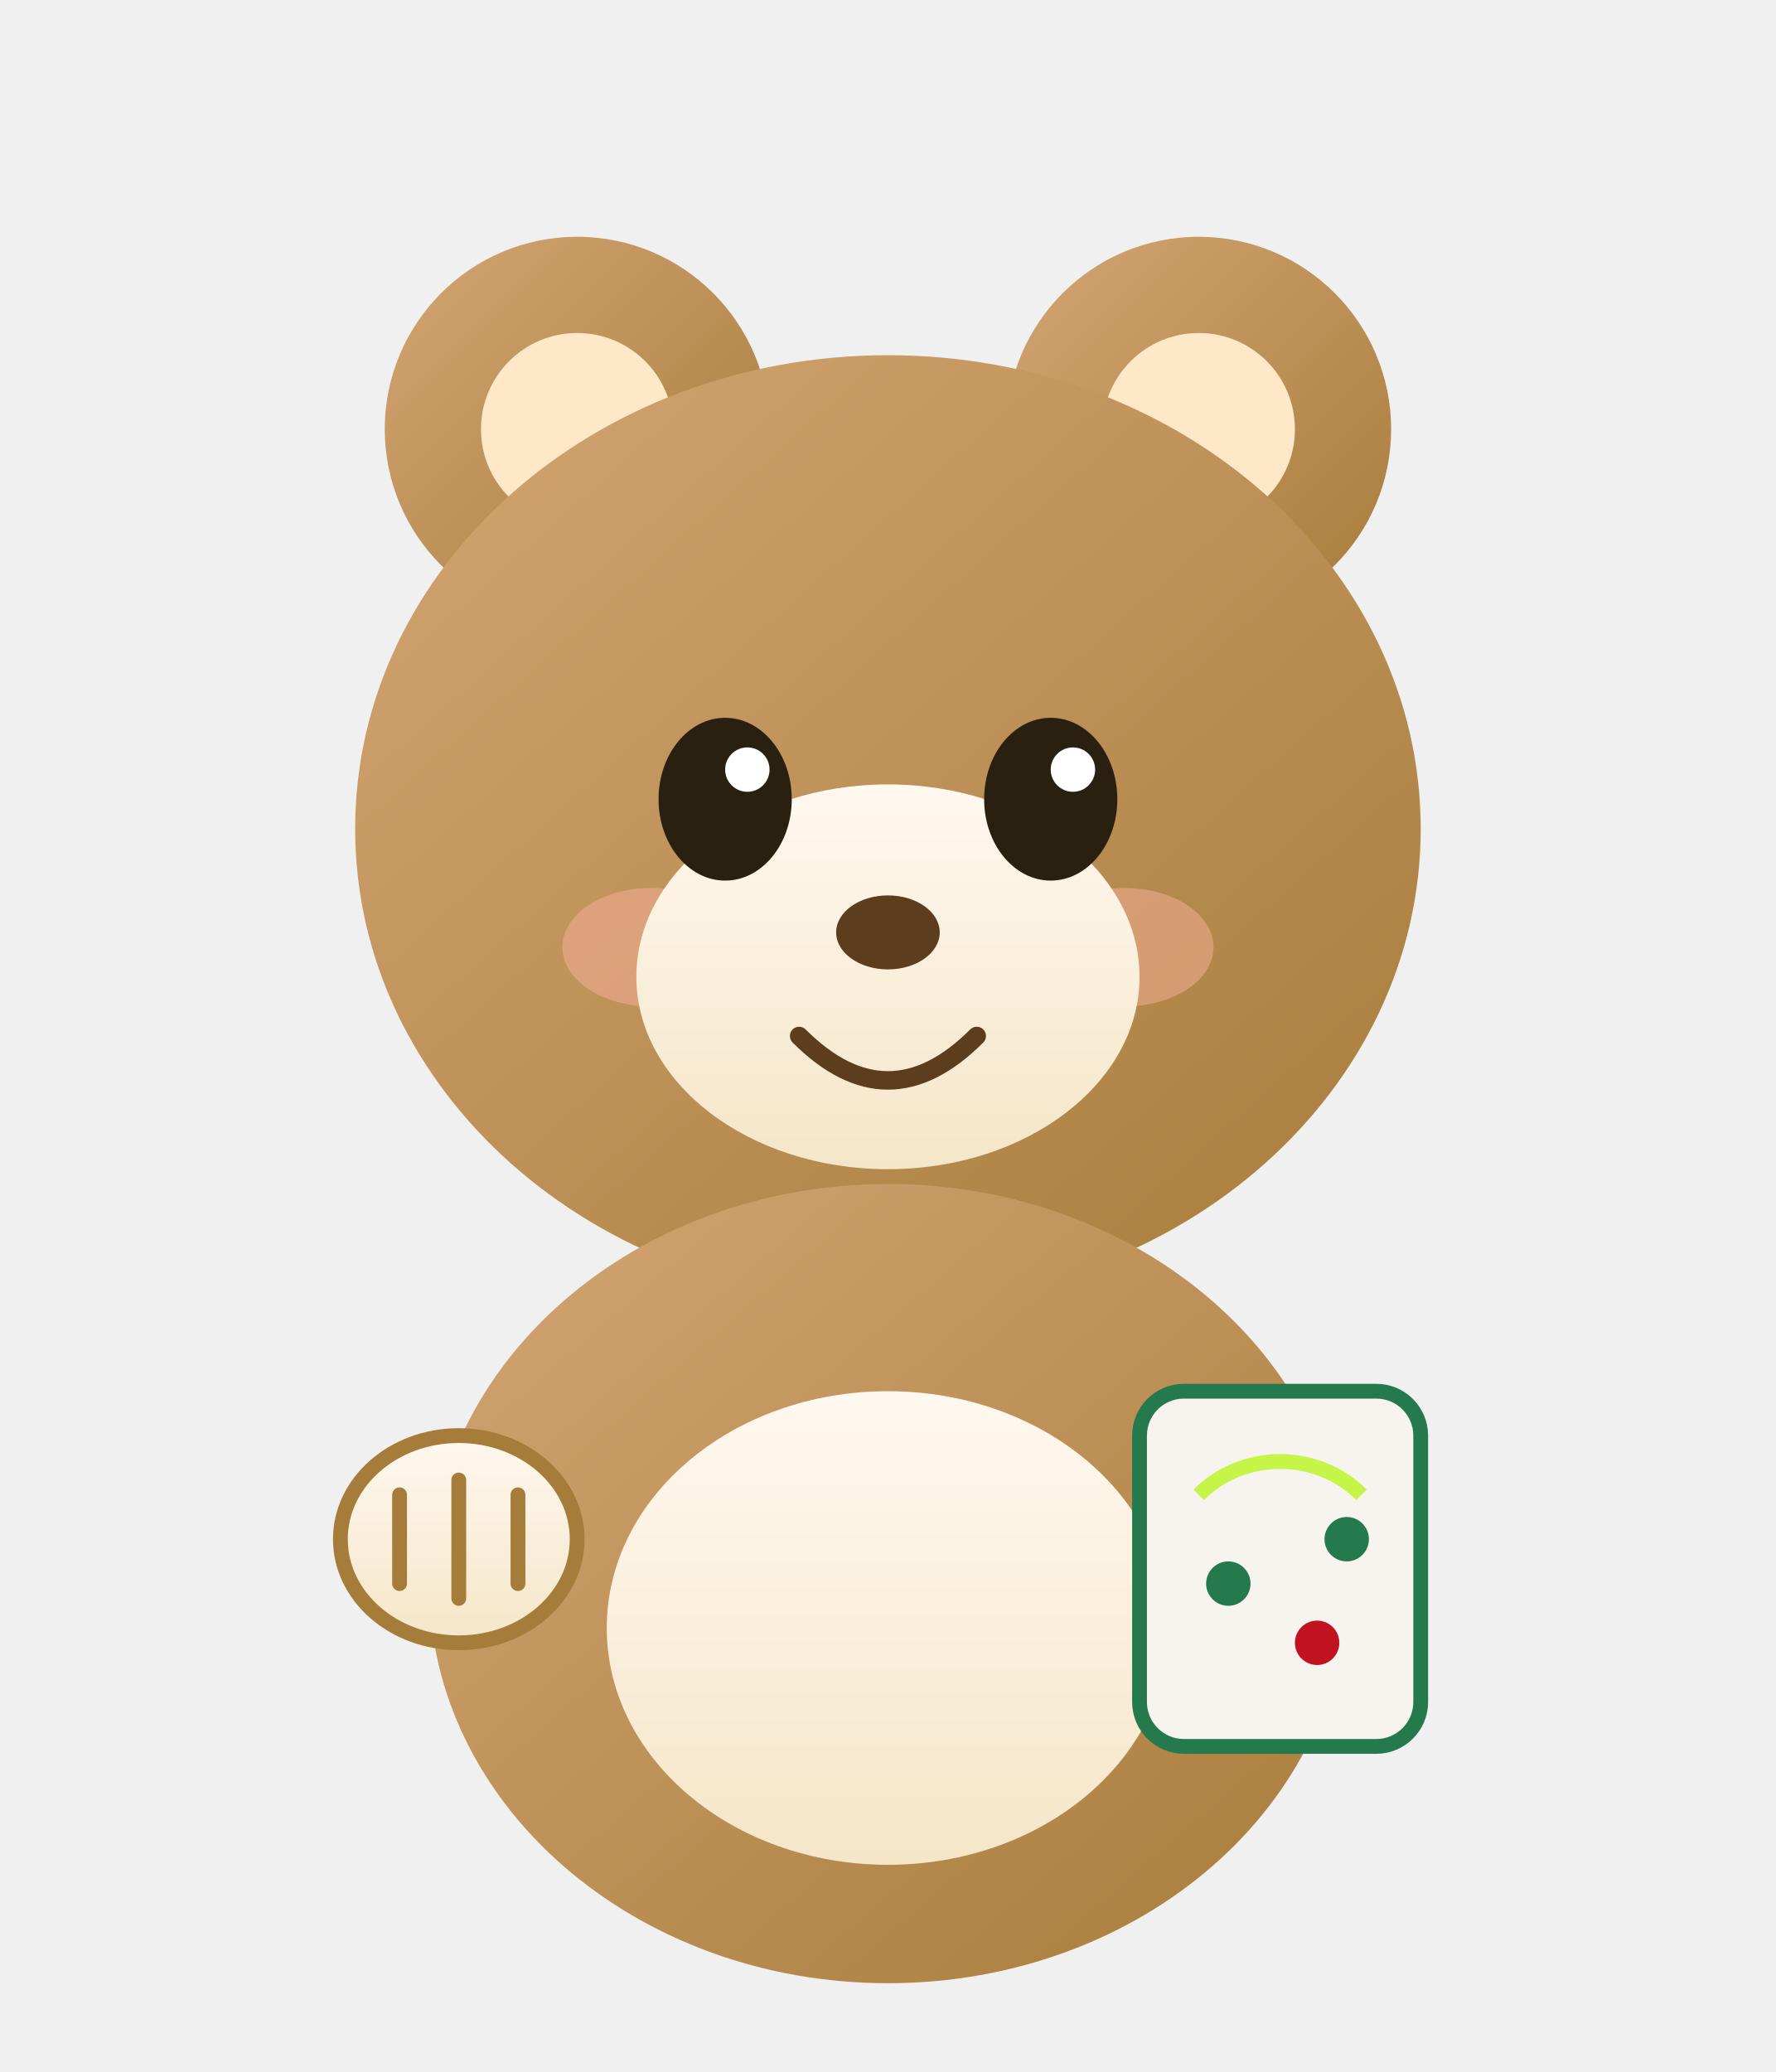
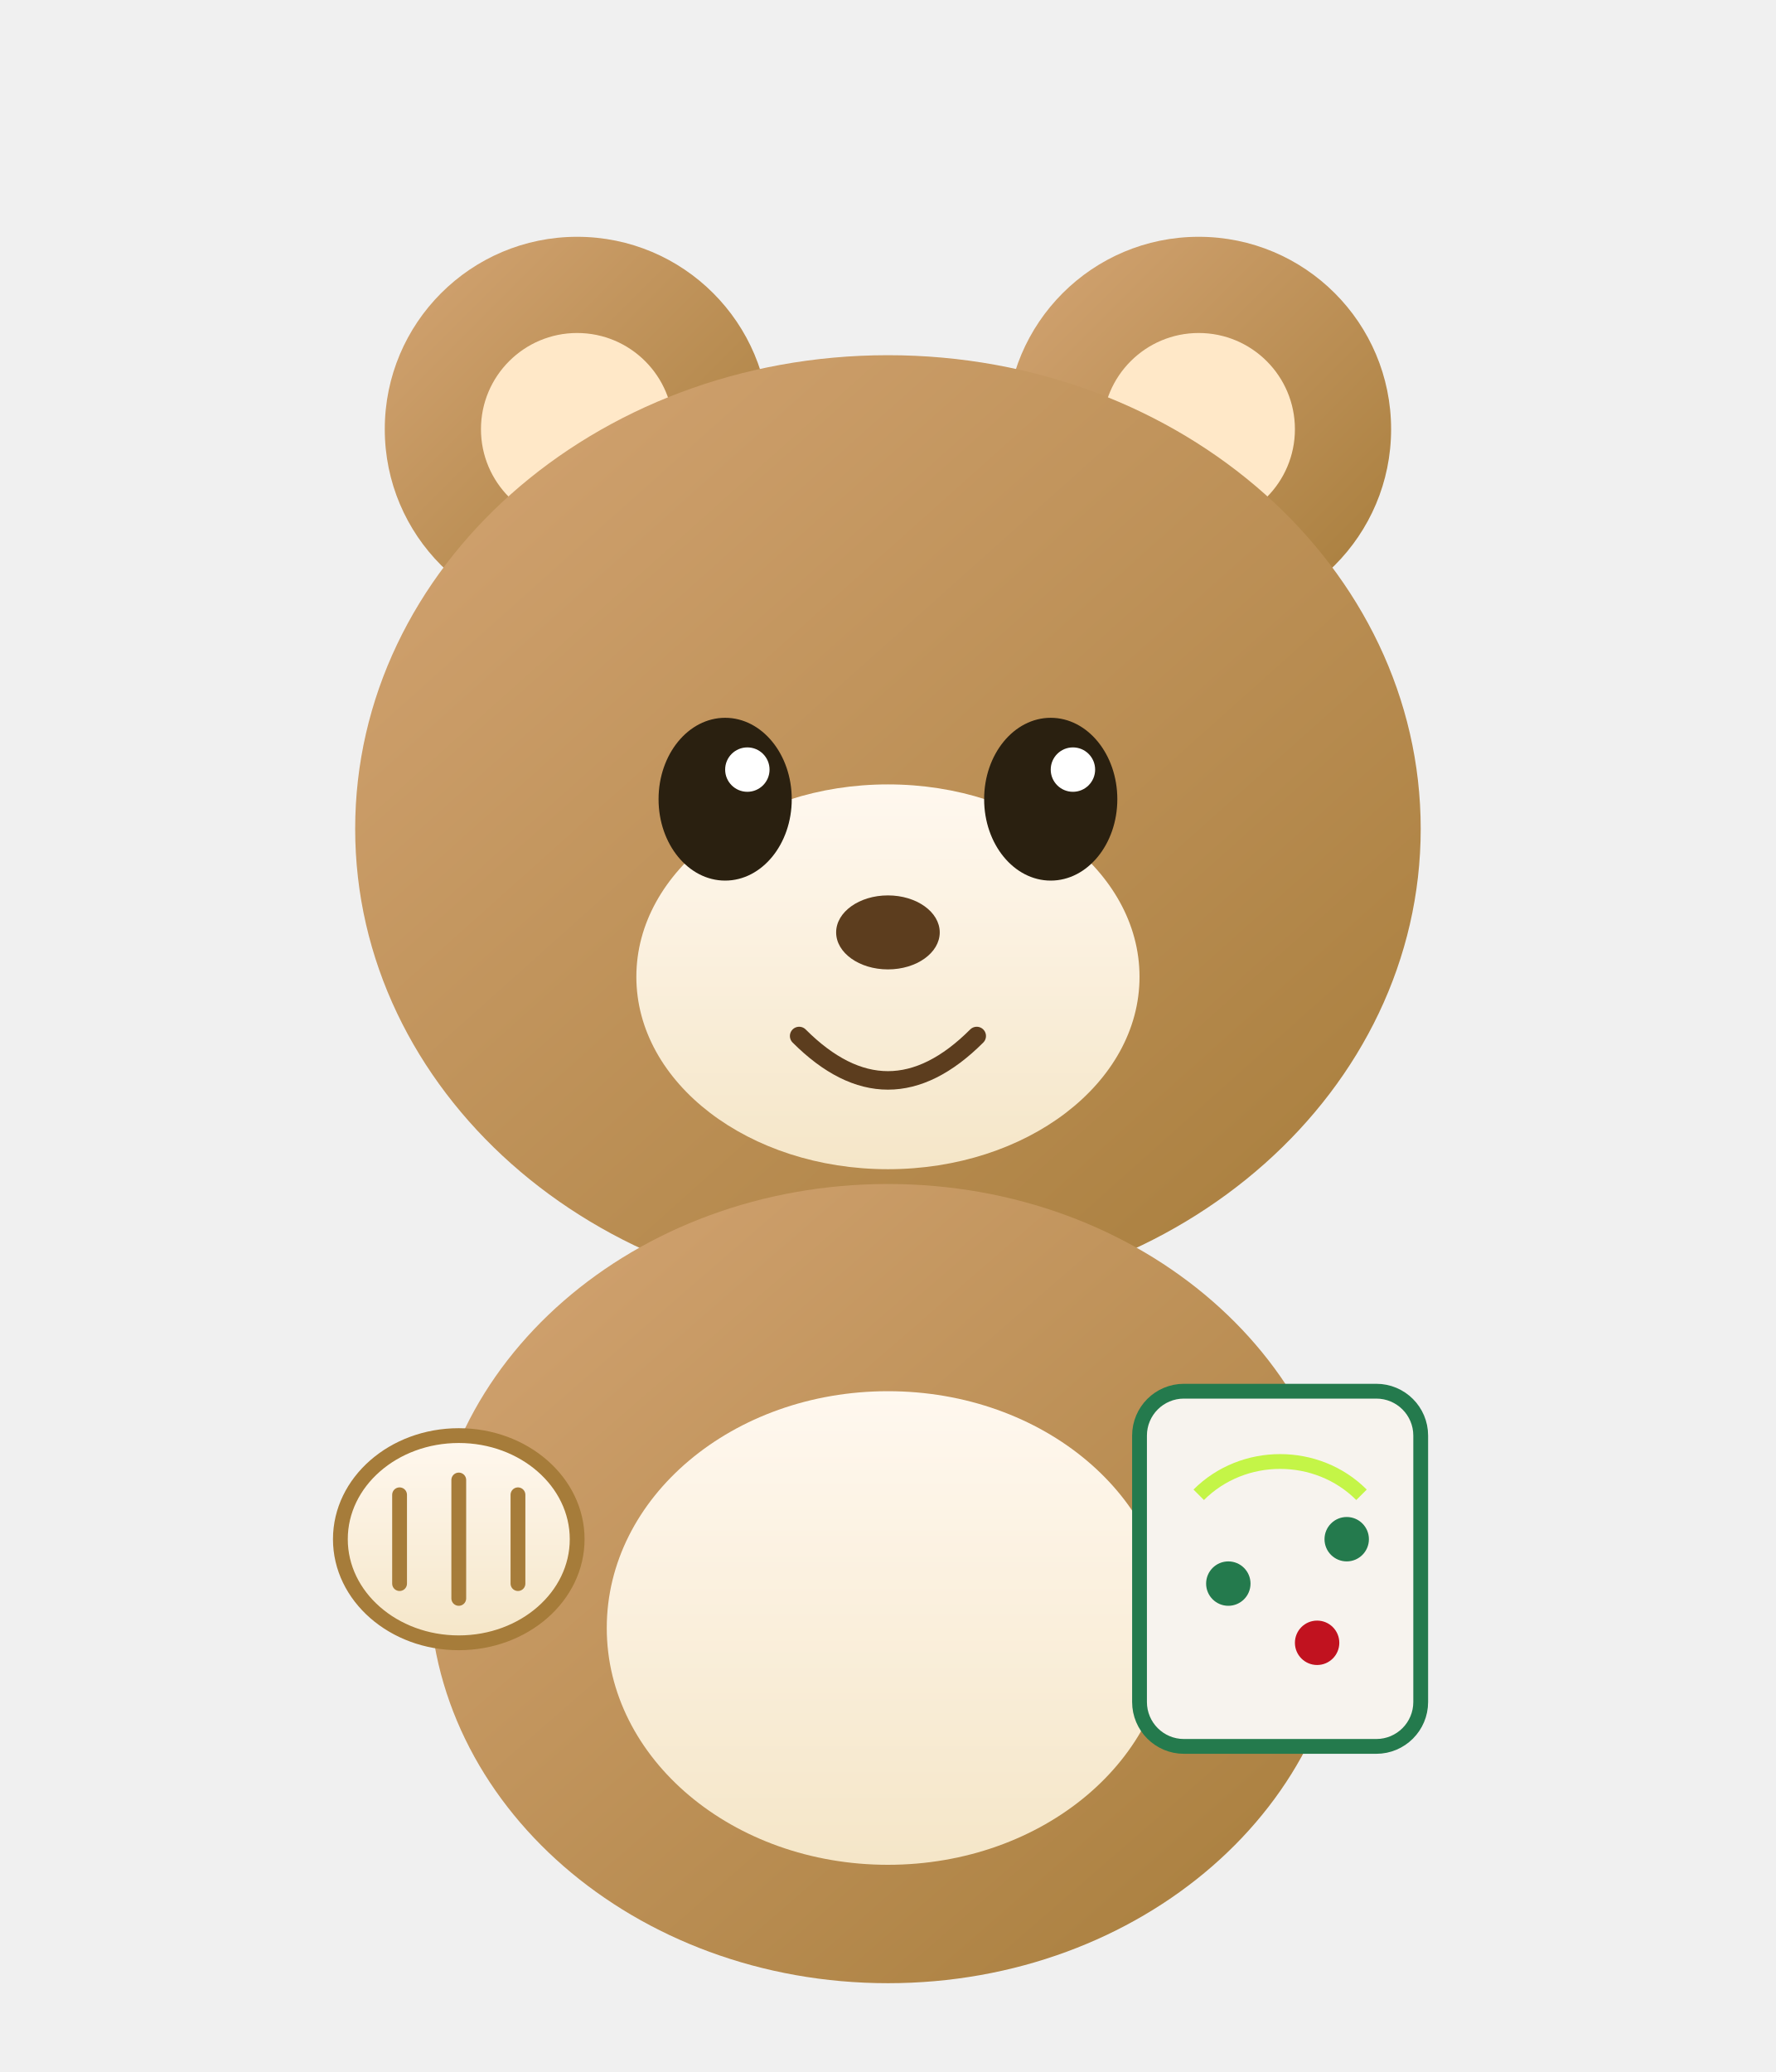
<svg xmlns="http://www.w3.org/2000/svg" viewBox="0 0 240 280" role="img" aria-label="Fib, a friendly MindCraft bear holding a little map">
  <defs>
    <linearGradient id="fur" x1="0%" y1="0%" x2="100%" y2="100%">
      <stop offset="0%" stop-color="#d4a574" />
      <stop offset="100%" stop-color="#a67c3a" />
    </linearGradient>
    <linearGradient id="belly" x1="0%" y1="0%" x2="0%" y2="100%">
      <stop offset="0%" stop-color="#fff8ef" />
      <stop offset="100%" stop-color="#f5e6c8" />
    </linearGradient>
  </defs>
  <circle cx="78" cy="58" r="26" fill="url(#fur)" />
  <circle cx="162" cy="58" r="26" fill="url(#fur)" />
  <circle cx="78" cy="58" r="13" fill="#ffe8c8" />
  <circle cx="162" cy="58" r="13" fill="#ffe8c8" />
  <ellipse cx="120" cy="112" rx="72" ry="64" fill="url(#fur)" />
-   <ellipse cx="88" cy="128" rx="12" ry="8" fill="#ffb4a2" opacity="0.45" />
-   <ellipse cx="152" cy="128" rx="12" ry="8" fill="#ffb4a2" opacity="0.45" />
  <ellipse cx="120" cy="132" rx="34" ry="26" fill="url(#belly)" />
  <ellipse cx="98" cy="108" rx="9" ry="11" fill="#2a2010" />
  <ellipse cx="142" cy="108" rx="9" ry="11" fill="#2a2010" />
  <circle cx="101" cy="104" r="3" fill="#fff" />
  <circle cx="145" cy="104" r="3" fill="#fff" />
  <ellipse cx="120" cy="126" rx="7" ry="5" fill="#5c3d1e" />
  <path d="M108 140 Q120 152 132 140" stroke="#5c3d1e" stroke-width="2.5" fill="none" stroke-linecap="round" />
  <ellipse cx="120" cy="214" rx="62" ry="54" fill="url(#fur)" />
  <ellipse cx="120" cy="220" rx="38" ry="32" fill="url(#belly)" />
  <rect x="154" y="188" width="38" height="48" rx="6" fill="#f7f3ee" stroke="#247a4d" stroke-width="2" />
  <path d="M162 202 C168 196 178 196 184 202" stroke="#c4f547" stroke-width="2" fill="none" />
  <circle cx="166" cy="214" r="3" fill="#247a4d" />
  <circle cx="178" cy="222" r="3" fill="#c1121f" />
  <circle cx="182" cy="208" r="3" fill="#247a4d" />
  <ellipse cx="62" cy="208" rx="16" ry="14" fill="url(#belly)" stroke="#a67c3a" stroke-width="2" />
  <path d="M54 202 L54 214 M62 200 L62 216 M70 202 L70 214" stroke="#a67c3a" stroke-width="2" stroke-linecap="round" />
</svg>
